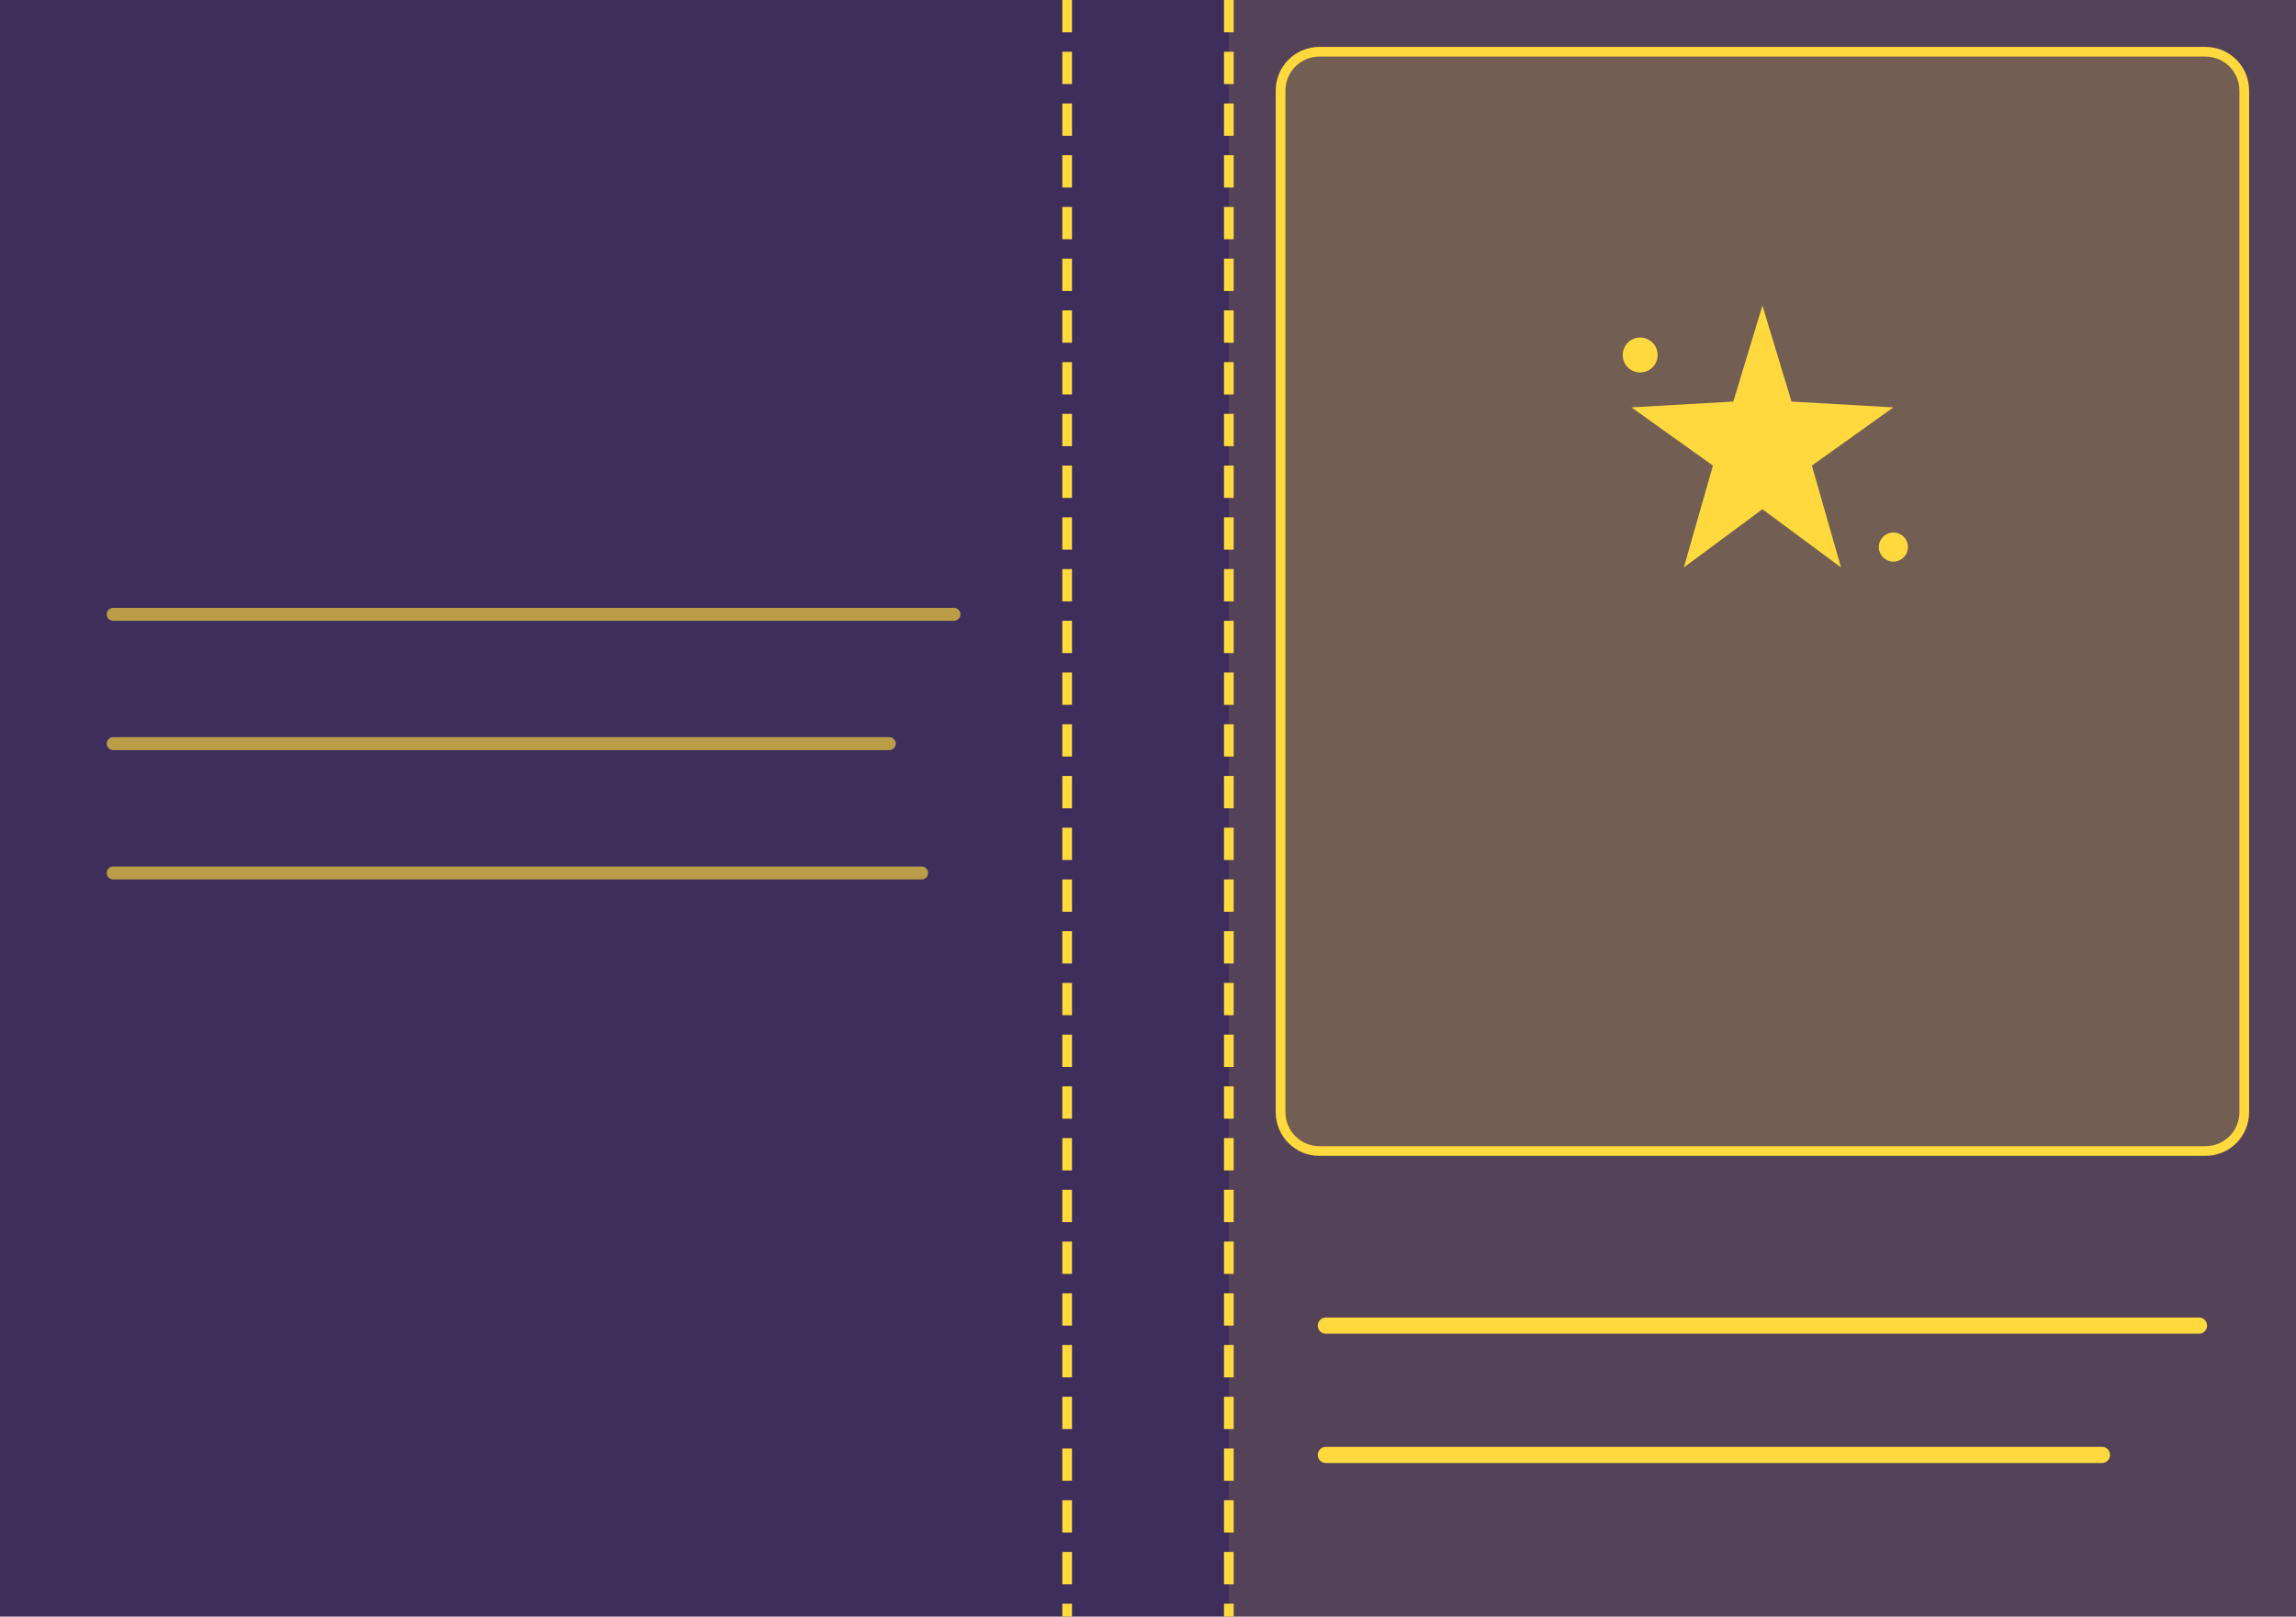
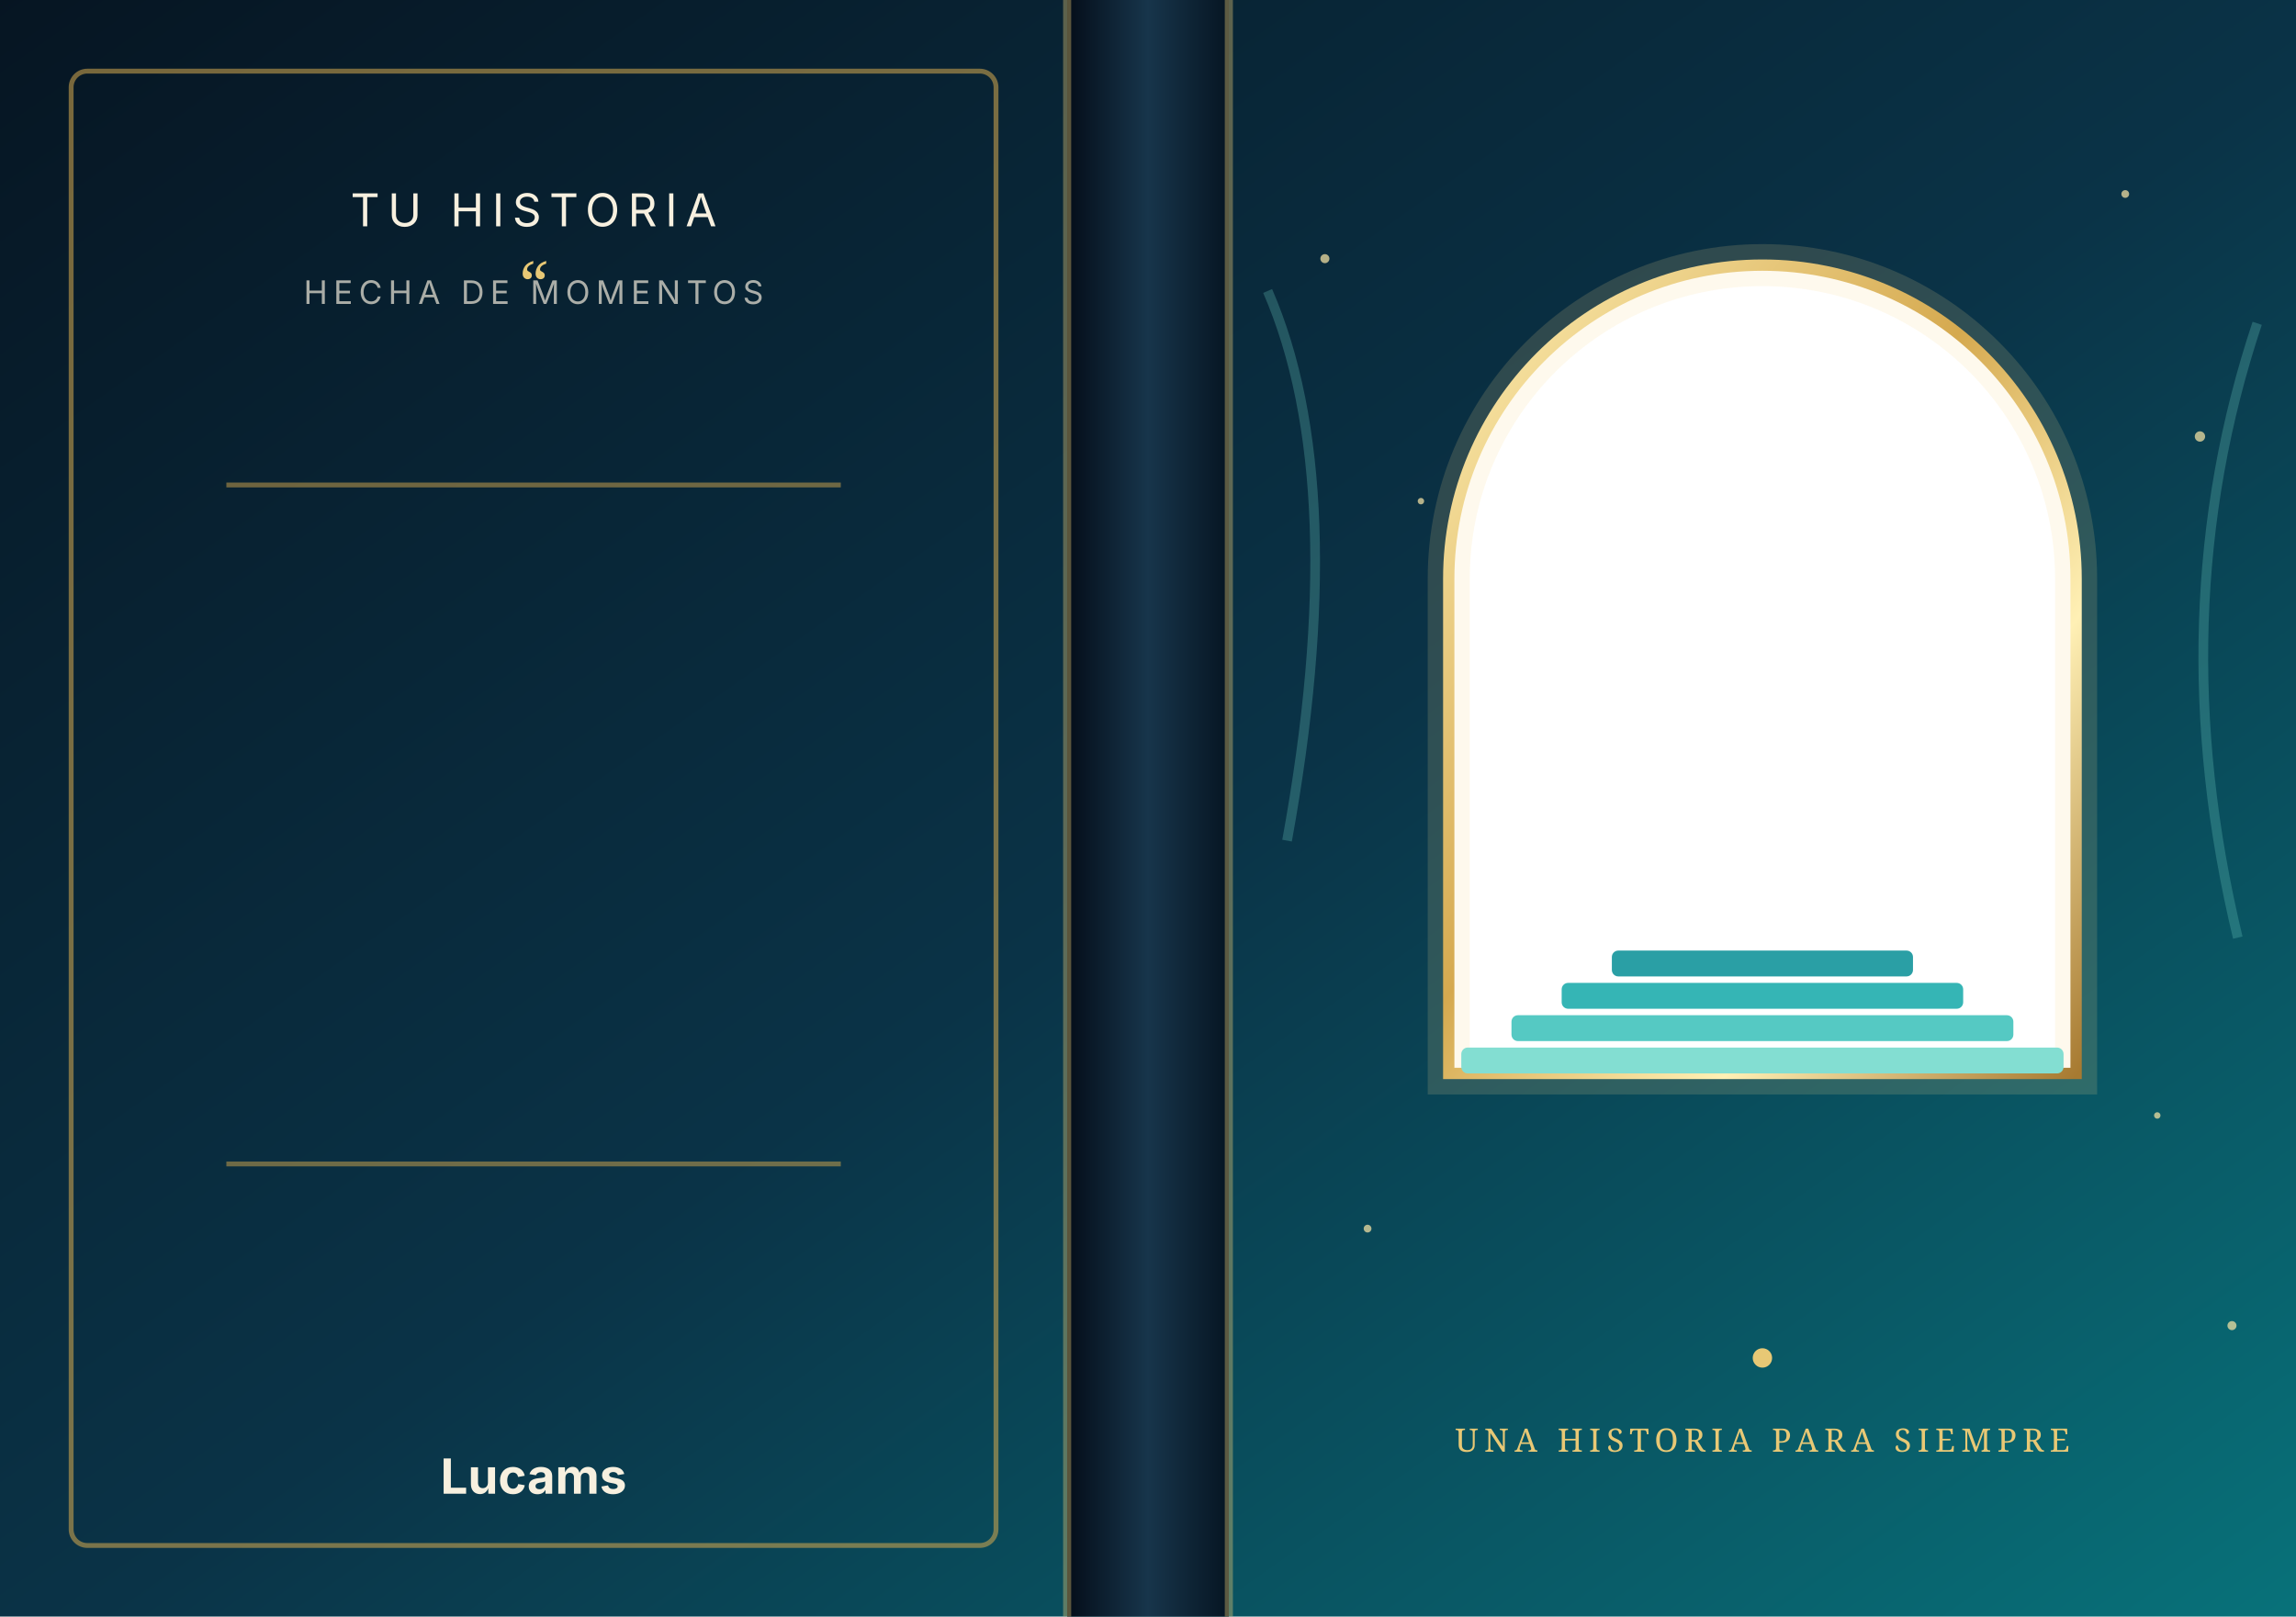
<svg xmlns="http://www.w3.org/2000/svg" width="710" height="500" viewBox="0 0 710 500">
-   <rect width="710" height="500" fill="#3D2E5C" />
-   <rect x="380" width="330" height="500" fill="#FFD93D" fill-opacity=".12" />
-   <path d="M330 0V500M380 0V500" stroke="#FFD93D" stroke-width="3" stroke-dasharray="10 6" />
-   <rect x="396" y="16" width="298" height="340" rx="12" fill="#FFD93D" fill-opacity=".18" stroke="#FFD93D" stroke-width="3" />
-   <g transform="translate(545 135) scale(0.9)">
-     <path d="M0-45 10-12 45-10 17 10 27 45 0 25-27 45-17 10-45-10-10-12Z" fill="#FFD93D" />
-     <circle cx="-42" cy="-28" r="6" fill="#FFD93D" />
-     <circle cx="45" cy="38" r="5" fill="#FFD93D" />
+   <defs>
+     <linearGradient id="night" x1="0" y1="0" x2="1" y2="1">
+       <stop stop-color="#061522" />
+       <stop offset=".52" stop-color="#0A3347" />
+       <stop offset="1" stop-color="#08727A" />
+     </linearGradient>
+     <linearGradient id="spine" x1="0" y1="0" x2="1" y2="0">
+       <stop stop-color="#040D19" />
+       <stop offset=".5" stop-color="#17354B" />
+       <stop offset="1" stop-color="#061522" />
+     </linearGradient>
+     <linearGradient id="portal" x1="0" y1="0" x2="0" y2="1">
+       <stop stop-color="#10132F" />
+       <stop offset=".42" stop-color="#642653" />
+       <stop offset=".78" stop-color="#D64C79" />
+       <stop offset="1" stop-color="#F3A076" />
+     </linearGradient>
+     <linearGradient id="gold" x1="0" y1="0" x2="1" y2="1">
+       <stop stop-color="#FFF0B5" />
+       <stop offset=".45" stop-color="#D5A94F" />
+       <stop offset=".72" stop-color="#FFF0B5" />
+       <stop offset="1" stop-color="#A77A31" />
+     </linearGradient>
+     <clipPath id="portal-clip">
+       <path d="M448 332V179A97 97 0 0 1 642 179V332Z" />
+     </clipPath>
+   </defs>
+   <path d="M0 0H710V500H0Z M448 332V179A97 97 0 0 1 642 179V332Z" fill="url(#night)" fill-rule="evenodd" />
+   <rect x="330" width="50" height="500" fill="url(#spine)" />
+   <path d="M330 0V500M380 0V500" stroke="#E8C875" stroke-opacity=".38" stroke-width="2.5" />
+   <rect x="22" y="22" width="286" height="456" rx="5" fill="none" stroke="#D5A94F" stroke-opacity=".55" stroke-width="1.5" />
+   <path d="M448 332V179A97 97 0 0 1 642 179V332Z" fill="none" stroke="#F3D98B" stroke-opacity=".16" stroke-width="13" />
+   <path d="M448 332V179A97 97 0 0 1 642 179V332Z" fill="none" stroke="url(#gold)" stroke-width="3.5" />
+   <circle cx="409.7" cy="80" r="1.4" fill="#F7E3A4" opacity=".72" />
+   <circle cx="439.4" cy="155" r="1" fill="#F7E3A4" opacity=".72" />
+   <circle cx="657.2" cy="60" r="1.2" fill="#F7E3A4" opacity=".72" />
+   <circle cx="680.3" cy="135" r="1.6" fill="#F7E3A4" opacity=".72" />
+   <circle cx="422.9" cy="380" r="1.2" fill="#F7E3A4" opacity=".72" />
+   <circle cx="667.1" cy="345" r="1" fill="#F7E3A4" opacity=".72" />
+   <circle cx="690.2" cy="410" r="1.4" fill="#F7E3A4" opacity=".72" />
+   <path d="M392 90Q418 150 398 260M698 100Q668 190 692 290" fill="none" stroke="#6CC8BD" stroke-opacity=".28" stroke-width="3" />
+   <rect x="498.44" y="294" width="93.12" height="8" rx="2" fill="#2A9FA5" />
+   <rect x="482.92" y="304" width="124.16" height="8" rx="2" fill="#35B5B5" />
+   <rect x="467.4" y="314" width="155.2" height="8" rx="2" fill="#55C9C3" />
+   <rect x="451.88" y="324" width="186.24" height="8" rx="2" fill="#83DED2" />
+   <g fill="#F7F0DF" text-anchor="middle" font-family="Inter, sans-serif">
+     <text x="165" y="70" font-size="14" letter-spacing="2.5">TU HISTORIA</text>
+     <text x="165" y="94" font-size="10" fill-opacity=".68" letter-spacing="1.8">HECHA DE MOMENTOS</text>
+     <text x="165" y="462" font-size="15" font-weight="700">Lucams</text>
  </g>
-   <path d="M410 410H680M410 450H650" stroke="#FFD93D" stroke-width="5" stroke-linecap="round" />
-   <path d="M35 190H295M35 230H275M35 270H285" stroke="#FFD93D" stroke-width="4" stroke-linecap="round" opacity=".65" />
+   <path d="M70 150H260M70 360H260" stroke="#D5A94F" stroke-opacity=".5" stroke-width="1.5" />
+   <g fill="#E8C875" text-anchor="middle" font-family="Georgia, serif">
+     <text x="165" y="95" font-size="20">“</text>
+     <text x="545" y="449" font-size="10" letter-spacing="1.8">UNA HISTORIA PARA SIEMPRE</text>
+   </g>
+   <path d="M519 420H571" stroke="url(#gold)" stroke-width="1.5" />
+   <circle cx="545" cy="420" r="3" fill="#E8C875" />
</svg>
